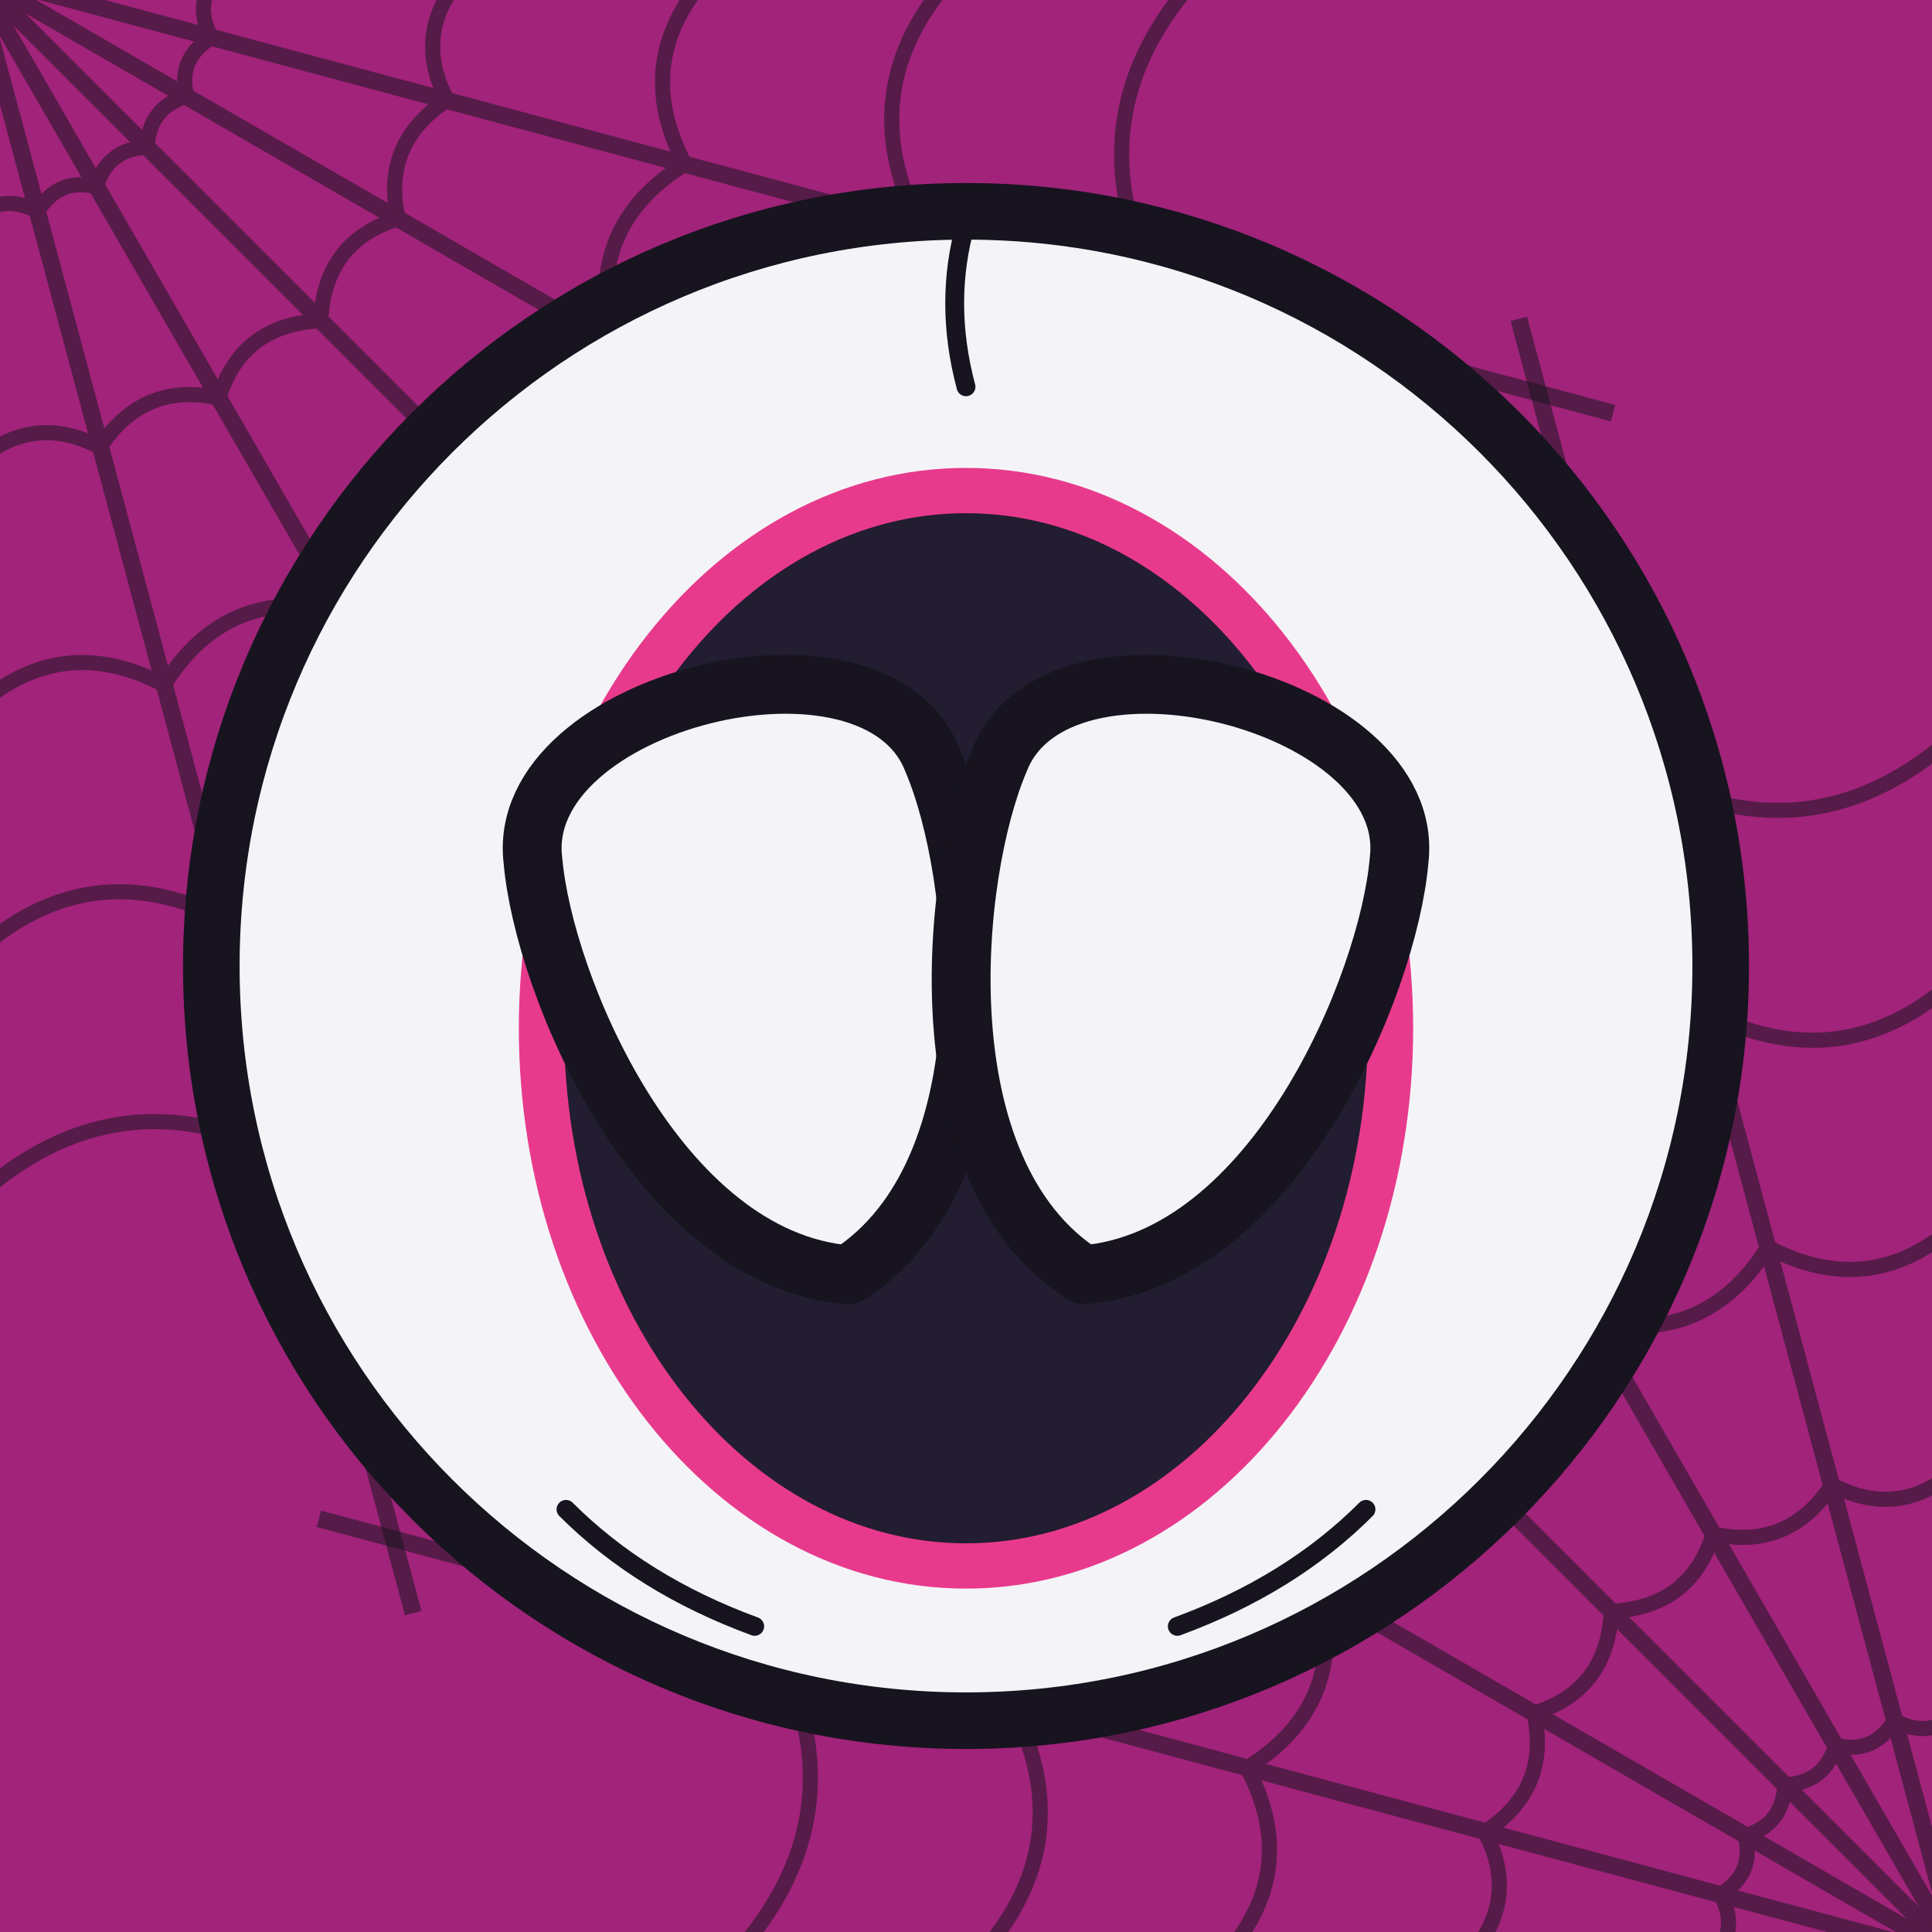
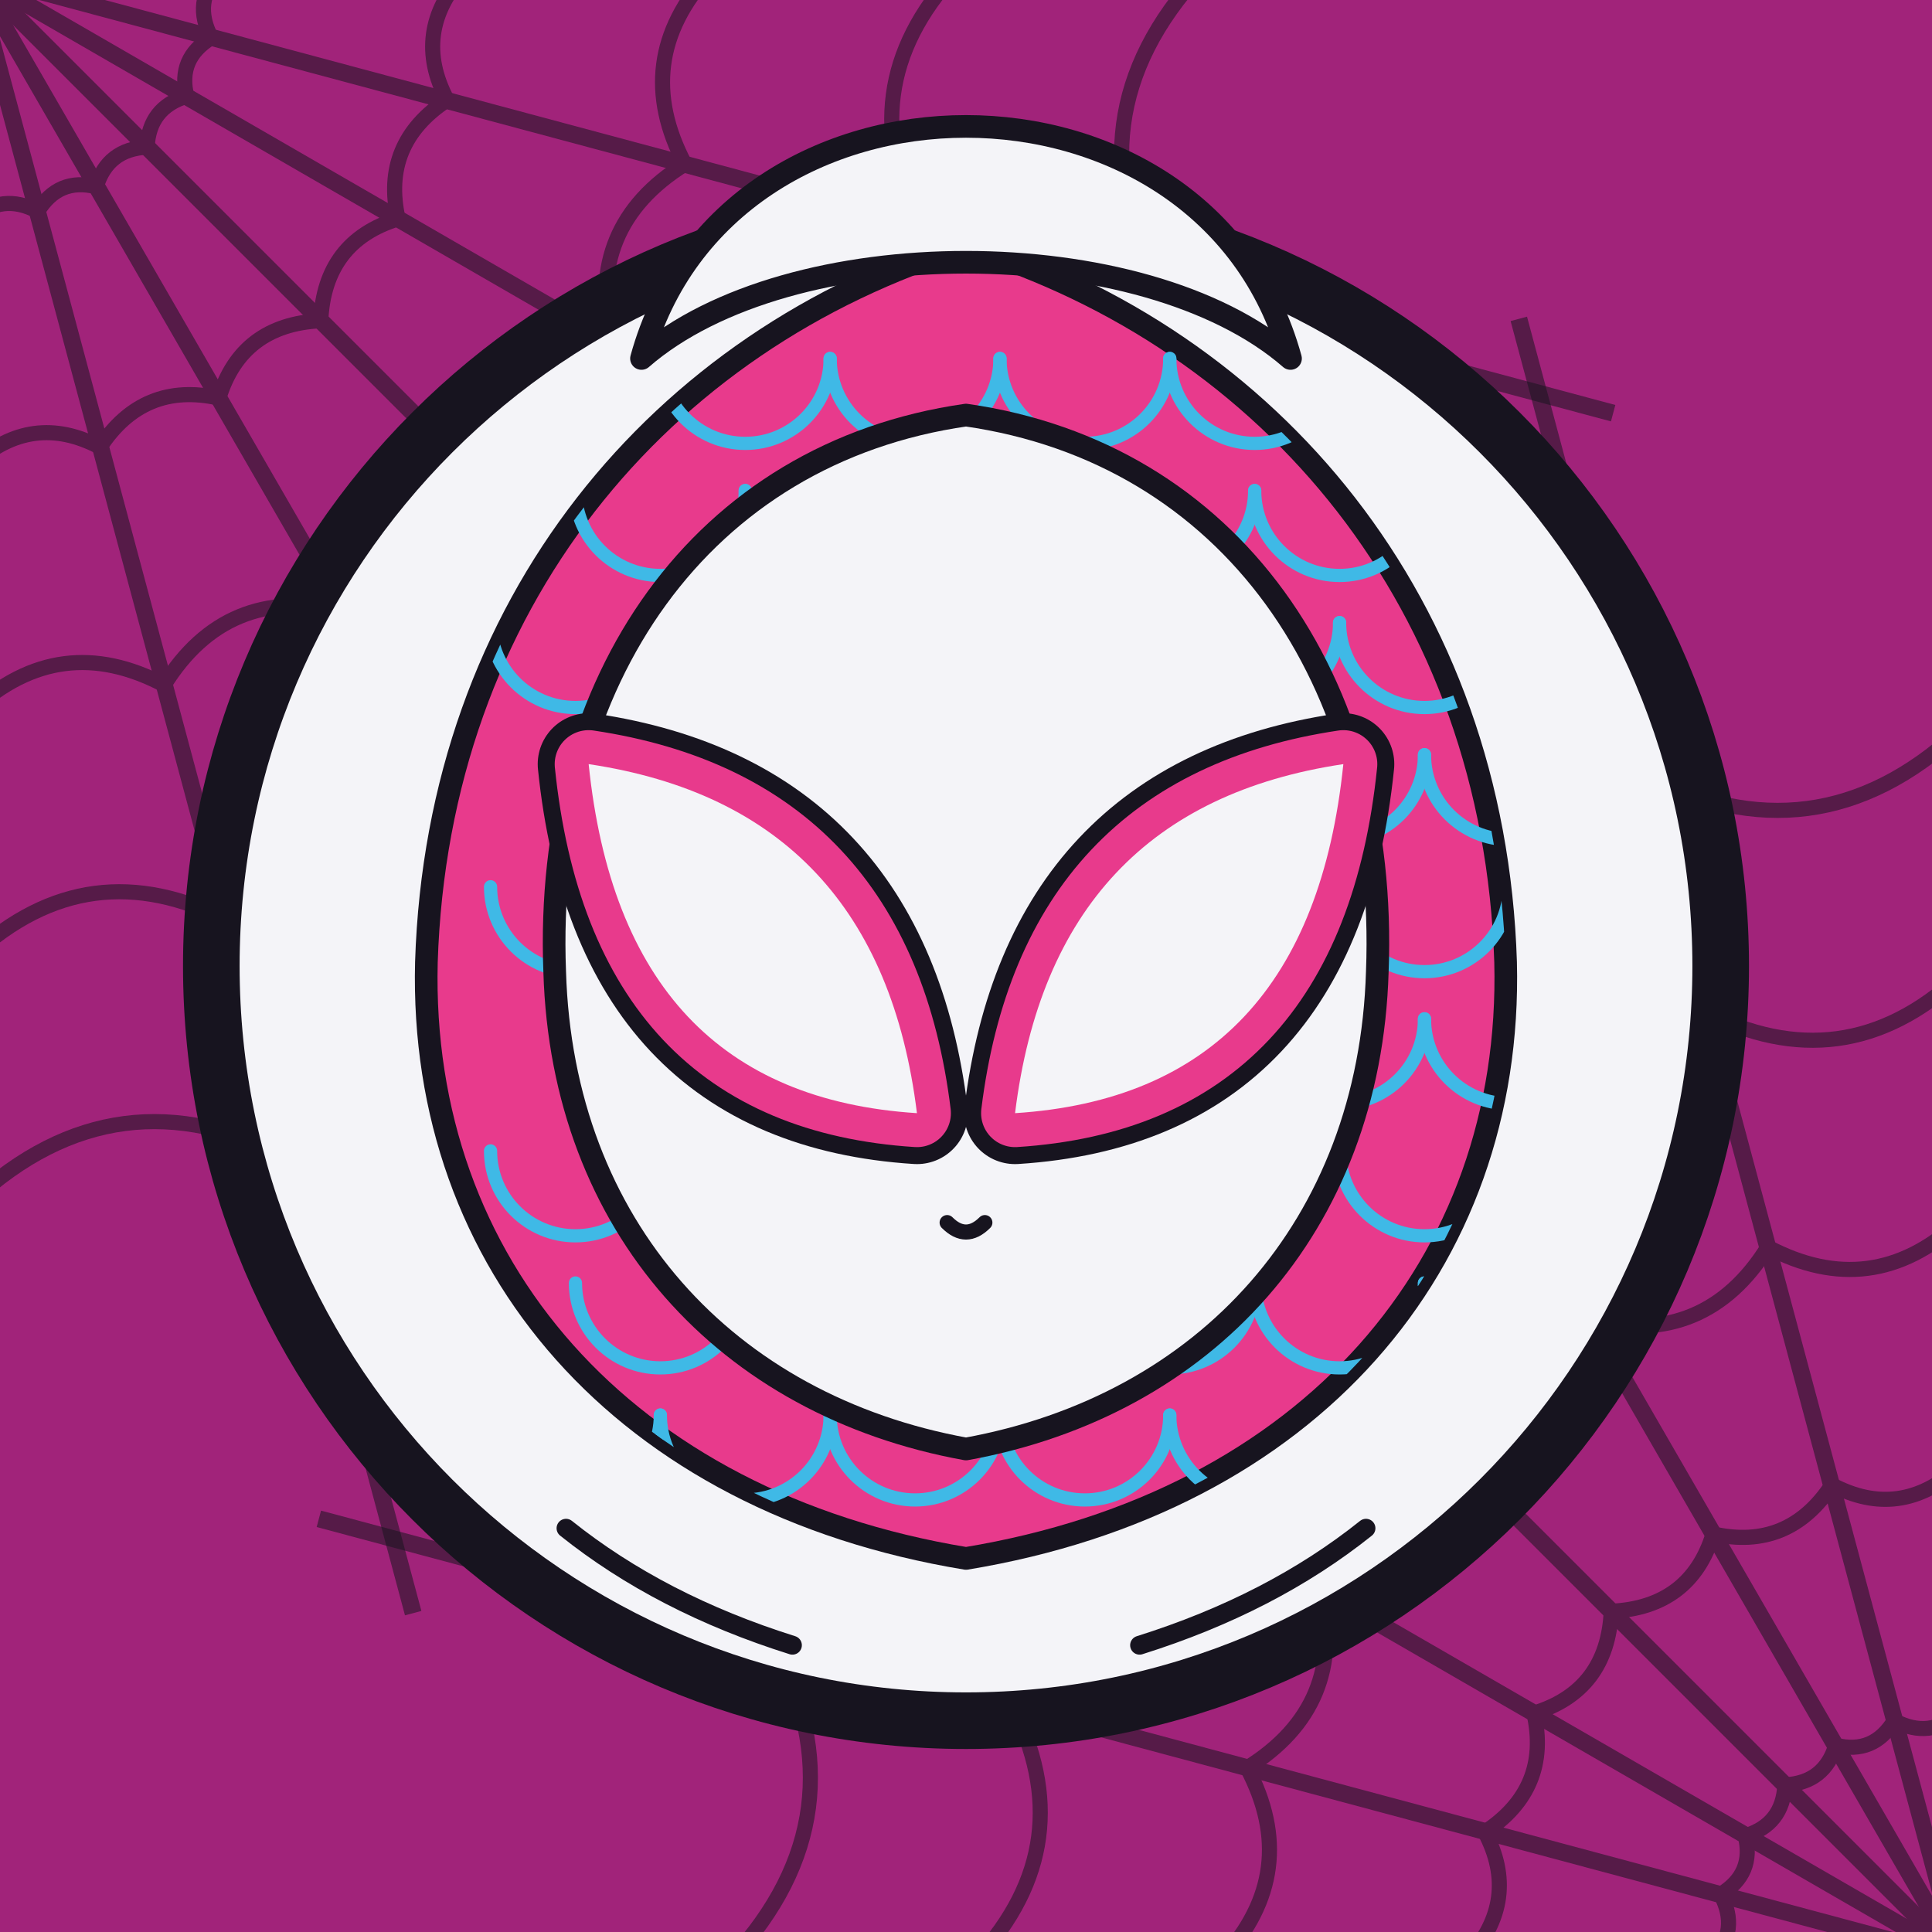
<svg xmlns="http://www.w3.org/2000/svg" viewBox="0 0 1024 1024">
  <rect x="0" y="0" width="1024" height="1024" fill="#a1237a" />
  <g stroke="#17141f" fill="none" opacity="0.55">
    <line x1="-14" y1="-14" x2="886" y2="-14" stroke-width="9" />
    <line x1="-14" y1="-14" x2="855" y2="219" stroke-width="9" />
    <line x1="-14" y1="-14" x2="765" y2="436" stroke-width="9" />
    <line x1="-14" y1="-14" x2="622" y2="622" stroke-width="9" />
    <line x1="-14" y1="-14" x2="436" y2="765" stroke-width="9" />
    <line x1="-14" y1="-14" x2="219" y2="855" stroke-width="9" />
    <line x1="-14" y1="-14" x2="-14" y2="886" stroke-width="9" />
    <path d="M 116 -14 Q 102 1 112 20" stroke-width="8" />
    <path d="M 112 20 Q 94 31 99 51" stroke-width="8" />
    <path d="M 99 51 Q 79 57 78 78" stroke-width="8" />
    <path d="M 78 78 Q 57 79 51 99" stroke-width="8" />
    <path d="M 51 99 Q 31 94 20 112" stroke-width="8" />
    <path d="M 20 112 Q 1 102 -14 116" stroke-width="8" />
    <path d="M 246 -14 Q 218 17 237 53" stroke-width="8" />
    <path d="M 237 53 Q 202 76 211 116" stroke-width="8" />
    <path d="M 211 116 Q 172 128 170 170" stroke-width="8" />
    <path d="M 170 170 Q 128 172 116 211" stroke-width="8" />
    <path d="M 116 211 Q 76 202 53 237" stroke-width="8" />
    <path d="M 53 237 Q 17 218 -14 246" stroke-width="8" />
    <path d="M 376 -14 Q 334 32 363 87" stroke-width="8" />
    <path d="M 363 87 Q 310 120 324 181" stroke-width="8" />
    <path d="M 324 181 Q 264 200 262 262" stroke-width="8" />
    <path d="M 262 262 Q 200 264 181 324" stroke-width="8" />
    <path d="M 181 324 Q 120 310 87 363" stroke-width="8" />
    <path d="M 87 363 Q 32 334 -14 376" stroke-width="8" />
    <path d="M 506 -14 Q 450 47 488 121" stroke-width="8" />
    <path d="M 488 121 Q 418 165 436 246" stroke-width="8" />
    <path d="M 436 246 Q 357 271 354 354" stroke-width="8" />
    <path d="M 354 354 Q 271 357 246 436" stroke-width="8" />
    <path d="M 246 436 Q 165 418 121 488" stroke-width="8" />
    <path d="M 121 488 Q 47 450 -14 506" stroke-width="8" />
    <path d="M 636 -14 Q 566 62 614 154" stroke-width="8" />
    <path d="M 614 154 Q 526 210 549 311" stroke-width="8" />
    <path d="M 549 311 Q 450 342 446 446" stroke-width="8" />
    <path d="M 446 446 Q 342 450 311 549" stroke-width="8" />
    <path d="M 311 549 Q 210 526 154 614" stroke-width="8" />
    <path d="M 154 614 Q 62 566 -14 636" stroke-width="8" />
  </g>
  <g stroke="#17141f" fill="none" opacity="0.55">
    <line x1="1038" y1="1038" x2="138" y2="1038" stroke-width="9" />
    <line x1="1038" y1="1038" x2="169" y2="805" stroke-width="9" />
    <line x1="1038" y1="1038" x2="259" y2="588" stroke-width="9" />
    <line x1="1038" y1="1038" x2="402" y2="402" stroke-width="9" />
    <line x1="1038" y1="1038" x2="588" y2="259" stroke-width="9" />
    <line x1="1038" y1="1038" x2="805" y2="169" stroke-width="9" />
    <line x1="1038" y1="1038" x2="1038" y2="138" stroke-width="9" />
    <path d="M 908 1038 Q 922 1023 912 1004" stroke-width="8" />
    <path d="M 912 1004 Q 930 993 925 973" stroke-width="8" />
    <path d="M 925 973 Q 945 967 946 946" stroke-width="8" />
    <path d="M 946 946 Q 967 945 973 925" stroke-width="8" />
    <path d="M 973 925 Q 993 930 1004 912" stroke-width="8" />
    <path d="M 1004 912 Q 1023 922 1038 908" stroke-width="8" />
    <path d="M 778 1038 Q 806 1007 787 971" stroke-width="8" />
    <path d="M 787 971 Q 822 948 813 908" stroke-width="8" />
    <path d="M 813 908 Q 852 896 854 854" stroke-width="8" />
    <path d="M 854 854 Q 896 852 908 813" stroke-width="8" />
    <path d="M 908 813 Q 948 822 971 787" stroke-width="8" />
    <path d="M 971 787 Q 1007 806 1038 778" stroke-width="8" />
    <path d="M 648 1038 Q 690 992 661 937" stroke-width="8" />
    <path d="M 661 937 Q 714 904 700 843" stroke-width="8" />
    <path d="M 700 843 Q 760 824 762 762" stroke-width="8" />
    <path d="M 762 762 Q 824 760 843 700" stroke-width="8" />
    <path d="M 843 700 Q 904 714 937 661" stroke-width="8" />
    <path d="M 937 661 Q 992 690 1038 648" stroke-width="8" />
    <path d="M 518 1038 Q 574 977 536 903" stroke-width="8" />
    <path d="M 536 903 Q 606 859 588 778" stroke-width="8" />
    <path d="M 588 778 Q 667 753 670 670" stroke-width="8" />
    <path d="M 670 670 Q 753 667 778 588" stroke-width="8" />
    <path d="M 778 588 Q 859 606 903 536" stroke-width="8" />
    <path d="M 903 536 Q 977 574 1038 518" stroke-width="8" />
    <path d="M 388 1038 Q 458 962 410 870" stroke-width="8" />
    <path d="M 410 870 Q 498 814 475 713" stroke-width="8" />
    <path d="M 475 713 Q 574 682 578 578" stroke-width="8" />
    <path d="M 578 578 Q 682 574 713 475" stroke-width="8" />
    <path d="M 713 475 Q 814 498 870 410" stroke-width="8" />
    <path d="M 870 410 Q 962 458 1038 388" stroke-width="8" />
  </g>
  <clipPath id="face">
    <circle cx="512" cy="512" r="400" />
  </clipPath>
-   <circle cx="512" cy="512" r="400" fill="#221d30" />
+   <circle cx="512" cy="512" r="400" fill="#f4f4f8" />
  <g clip-path="url(#face)" stroke-linejoin="round" stroke-linecap="round">
-     <circle cx="512" cy="512" r="400" fill="#221d30" />
-     <circle cx="512" cy="512" r="400" fill="#f4f4f8" />
-     <ellipse cx="512" cy="545" rx="225" ry="285" fill="#221d30" />
-     <ellipse cx="512" cy="545" rx="225" ry="285" fill="none" stroke="#e83a8c" stroke-width="24" />
-     <path d="M 300 800 Q 340 840 400 862" fill="none" stroke="#17141f" stroke-width="10" />
-     <path d="M 724 800 Q 684 840 624 862" fill="none" stroke="#17141f" stroke-width="10" />
-     <path d="M 512 118 Q 500 160 512 205" fill="none" stroke="#17141f" stroke-width="10" />
-     <g transform="translate(390,436) scale(1.3,1.3) rotate(-14)">
-       <path d="M 0 190 C -74 165, -92 45, -84 -5 C -76 -70, 76 -70, 84 -5 C 92 45, 74 165, 0 190 Z" fill="#f4f4f8" stroke="#17141f" stroke-width="24" />
+     <path d="M 512 130 C 350 180, 232 320, 226 510 C 222 670, 330 796, 512 826 C 694 796, 802 670, 798 510 C 792 320, 674 180, 512 130 Z" fill="#e83a8c" stroke="#17141f" stroke-width="12" />
+     <clipPath id="lin">
+       <path d="M 512 130 C 350 180, 232 320, 226 510 C 222 670, 330 796, 512 826 C 694 796, 802 670, 798 510 C 792 320, 674 180, 512 130 Z" />
+     </clipPath>
+     <g clip-path="url(#lin)" stroke="#3fb9e6" stroke-width="7" fill="none">
+       <path d="M 260 190 A 45 45 0 0 0 350 190" />
+       <path d="M 350 190 A 45 45 0 0 0 440 190" />
+       <path d="M 440 190 A 45 45 0 0 0 530 190" />
+       <path d="M 530 190 A 45 45 0 0 0 620 190" />
+       <path d="M 620 190 A 45 45 0 0 0 710 190" />
+       <path d="M 710 190 A 45 45 0 0 0 800 190" />
+       <path d="M 800 190 A 45 45 0 0 0 890 190" />
+       <path d="M 890 190 A 45 45 0 0 0 980 190" />
+       <path d="M 980 190 A 45 45 0 0 0 1070 190" />
+       <path d="M 305 260 A 45 45 0 0 0 395 260" />
+       <path d="M 395 260 A 45 45 0 0 0 485 260" />
+       <path d="M 485 260 A 45 45 0 0 0 575 260" />
+       <path d="M 575 260 A 45 45 0 0 0 665 260" />
+       <path d="M 665 260 A 45 45 0 0 0 755 260" />
+       <path d="M 755 260 A 45 45 0 0 0 845 260" />
+       <path d="M 845 260 A 45 45 0 0 0 935 260" />
+       <path d="M 935 260 A 45 45 0 0 0 1025 260" />
+       <path d="M 1025 260 A 45 45 0 0 0 1115 260" />
+       <path d="M 260 330 A 45 45 0 0 0 350 330" />
+       <path d="M 350 330 A 45 45 0 0 0 440 330" />
+       <path d="M 440 330 A 45 45 0 0 0 530 330" />
+       <path d="M 530 330 A 45 45 0 0 0 620 330" />
+       <path d="M 620 330 A 45 45 0 0 0 710 330" />
+       <path d="M 710 330 A 45 45 0 0 0 800 330" />
+       <path d="M 800 330 A 45 45 0 0 0 890 330" />
+       <path d="M 890 330 A 45 45 0 0 0 980 330" />
+       <path d="M 980 330 A 45 45 0 0 0 1070 330" />
+       <path d="M 305 400 A 45 45 0 0 0 395 400" />
+       <path d="M 395 400 A 45 45 0 0 0 485 400" />
+       <path d="M 485 400 A 45 45 0 0 0 575 400" />
+       <path d="M 575 400 A 45 45 0 0 0 665 400" />
+       <path d="M 665 400 A 45 45 0 0 0 755 400" />
+       <path d="M 755 400 A 45 45 0 0 0 845 400" />
+       <path d="M 845 400 A 45 45 0 0 0 935 400" />
+       <path d="M 935 400 A 45 45 0 0 0 1025 400" />
+       <path d="M 1025 400 A 45 45 0 0 0 1115 400" />
+       <path d="M 260 470 A 45 45 0 0 0 350 470" />
+       <path d="M 350 470 A 45 45 0 0 0 440 470" />
+       <path d="M 440 470 A 45 45 0 0 0 530 470" />
+       <path d="M 530 470 A 45 45 0 0 0 620 470" />
+       <path d="M 620 470 A 45 45 0 0 0 710 470" />
+       <path d="M 710 470 A 45 45 0 0 0 800 470" />
+       <path d="M 800 470 A 45 45 0 0 0 890 470" />
+       <path d="M 890 470 A 45 45 0 0 0 980 470" />
+       <path d="M 980 470 A 45 45 0 0 0 1070 470" />
+       <path d="M 305 540 A 45 45 0 0 0 395 540" />
+       <path d="M 395 540 A 45 45 0 0 0 485 540" />
+       <path d="M 485 540 A 45 45 0 0 0 575 540" />
+       <path d="M 575 540 A 45 45 0 0 0 665 540" />
+       <path d="M 665 540 A 45 45 0 0 0 755 540" />
+       <path d="M 755 540 A 45 45 0 0 0 845 540" />
+       <path d="M 845 540 A 45 45 0 0 0 935 540" />
+       <path d="M 935 540 A 45 45 0 0 0 1025 540" />
+       <path d="M 1025 540 A 45 45 0 0 0 1115 540" />
+       <path d="M 260 610 A 45 45 0 0 0 350 610" />
+       <path d="M 350 610 A 45 45 0 0 0 440 610" />
+       <path d="M 440 610 A 45 45 0 0 0 530 610" />
+       <path d="M 530 610 A 45 45 0 0 0 620 610" />
+       <path d="M 620 610 A 45 45 0 0 0 710 610" />
+       <path d="M 710 610 A 45 45 0 0 0 800 610" />
+       <path d="M 800 610 A 45 45 0 0 0 890 610" />
+       <path d="M 890 610 A 45 45 0 0 0 980 610" />
+       <path d="M 980 610 A 45 45 0 0 0 1070 610" />
+       <path d="M 305 680 A 45 45 0 0 0 395 680" />
+       <path d="M 395 680 A 45 45 0 0 0 485 680" />
+       <path d="M 485 680 A 45 45 0 0 0 575 680" />
+       <path d="M 575 680 A 45 45 0 0 0 665 680" />
+       <path d="M 665 680 A 45 45 0 0 0 755 680" />
+       <path d="M 755 680 A 45 45 0 0 0 845 680" />
+       <path d="M 845 680 A 45 45 0 0 0 935 680" />
+       <path d="M 935 680 A 45 45 0 0 0 1025 680" />
+       <path d="M 1025 680 A 45 45 0 0 0 1115 680" />
+       <path d="M 260 750 A 45 45 0 0 0 350 750" />
+       <path d="M 350 750 A 45 45 0 0 0 440 750" />
+       <path d="M 440 750 A 45 45 0 0 0 530 750" />
+       <path d="M 530 750 A 45 45 0 0 0 620 750" />
+       <path d="M 620 750 A 45 45 0 0 0 710 750" />
+       <path d="M 710 750 A 45 45 0 0 0 800 750" />
+       <path d="M 800 750 A 45 45 0 0 0 890 750" />
+       <path d="M 890 750 A 45 45 0 0 0 980 750" />
+       <path d="M 980 750 A 45 45 0 0 0 1070 750" />
    </g>
-     <g transform="translate(634,436) scale(-1.3,1.3) rotate(-14)">
-       <path d="M 0 190 C -74 165, -92 45, -84 -5 C -76 -70, 76 -70, 84 -5 C 92 45, 74 165, 0 190 Z" fill="#f4f4f8" stroke="#17141f" stroke-width="24" />
-     </g>
+     <path d="M 512 220 C 372 240, 288 360, 294 515 C 298 650, 385 745, 512 768 C 639 745, 726 650, 730 515 C 736 360, 652 240, 512 220 Z" fill="#f4f4f8" stroke="#17141f" stroke-width="12" />
+     <path d="M 486 590 Q 330 580 312 405 Q 466 428 486 590 Z" fill="none" stroke="#17141f" stroke-width="54" />
+     <path d="M 486 590 Q 330 580 312 405 Q 466 428 486 590 Z" fill="none" stroke="#e83a8c" stroke-width="36" />
+     <path d="M 486 590 Q 330 580 312 405 Q 466 428 486 590 Z" fill="#f4f4f8" />
+     <path d="M 538 590 Q 694 580 712 405 Q 558 428 538 590 Z" fill="none" stroke="#17141f" stroke-width="54" />
+     <path d="M 538 590 Q 694 580 712 405 Q 558 428 538 590 Z" fill="none" stroke="#e83a8c" stroke-width="36" />
+     <path d="M 538 590 Q 694 580 712 405 Q 558 428 538 590 Z" fill="#f4f4f8" />
+     <path d="M 502 648 Q 512 658 522 648" fill="none" stroke="#17141f" stroke-width="8" />
+     <path d="M 300 810 Q 350 850 420 872" fill="none" stroke="#17141f" stroke-width="10" />
+     <path d="M 724 810 Q 674 850 604 872" fill="none" stroke="#17141f" stroke-width="10" />
  </g>
  <circle cx="512" cy="512" r="400" fill="none" stroke="#17141f" stroke-width="30" />
+   <g stroke-linejoin="round" stroke-linecap="round">
+     <path d="M 340 190 C 385 26, 639 26, 684 190 C 606 122, 418 122, 340 190 Z" fill="#f4f4f8" stroke="#17141f" stroke-width="12" />
+   </g>
</svg>
